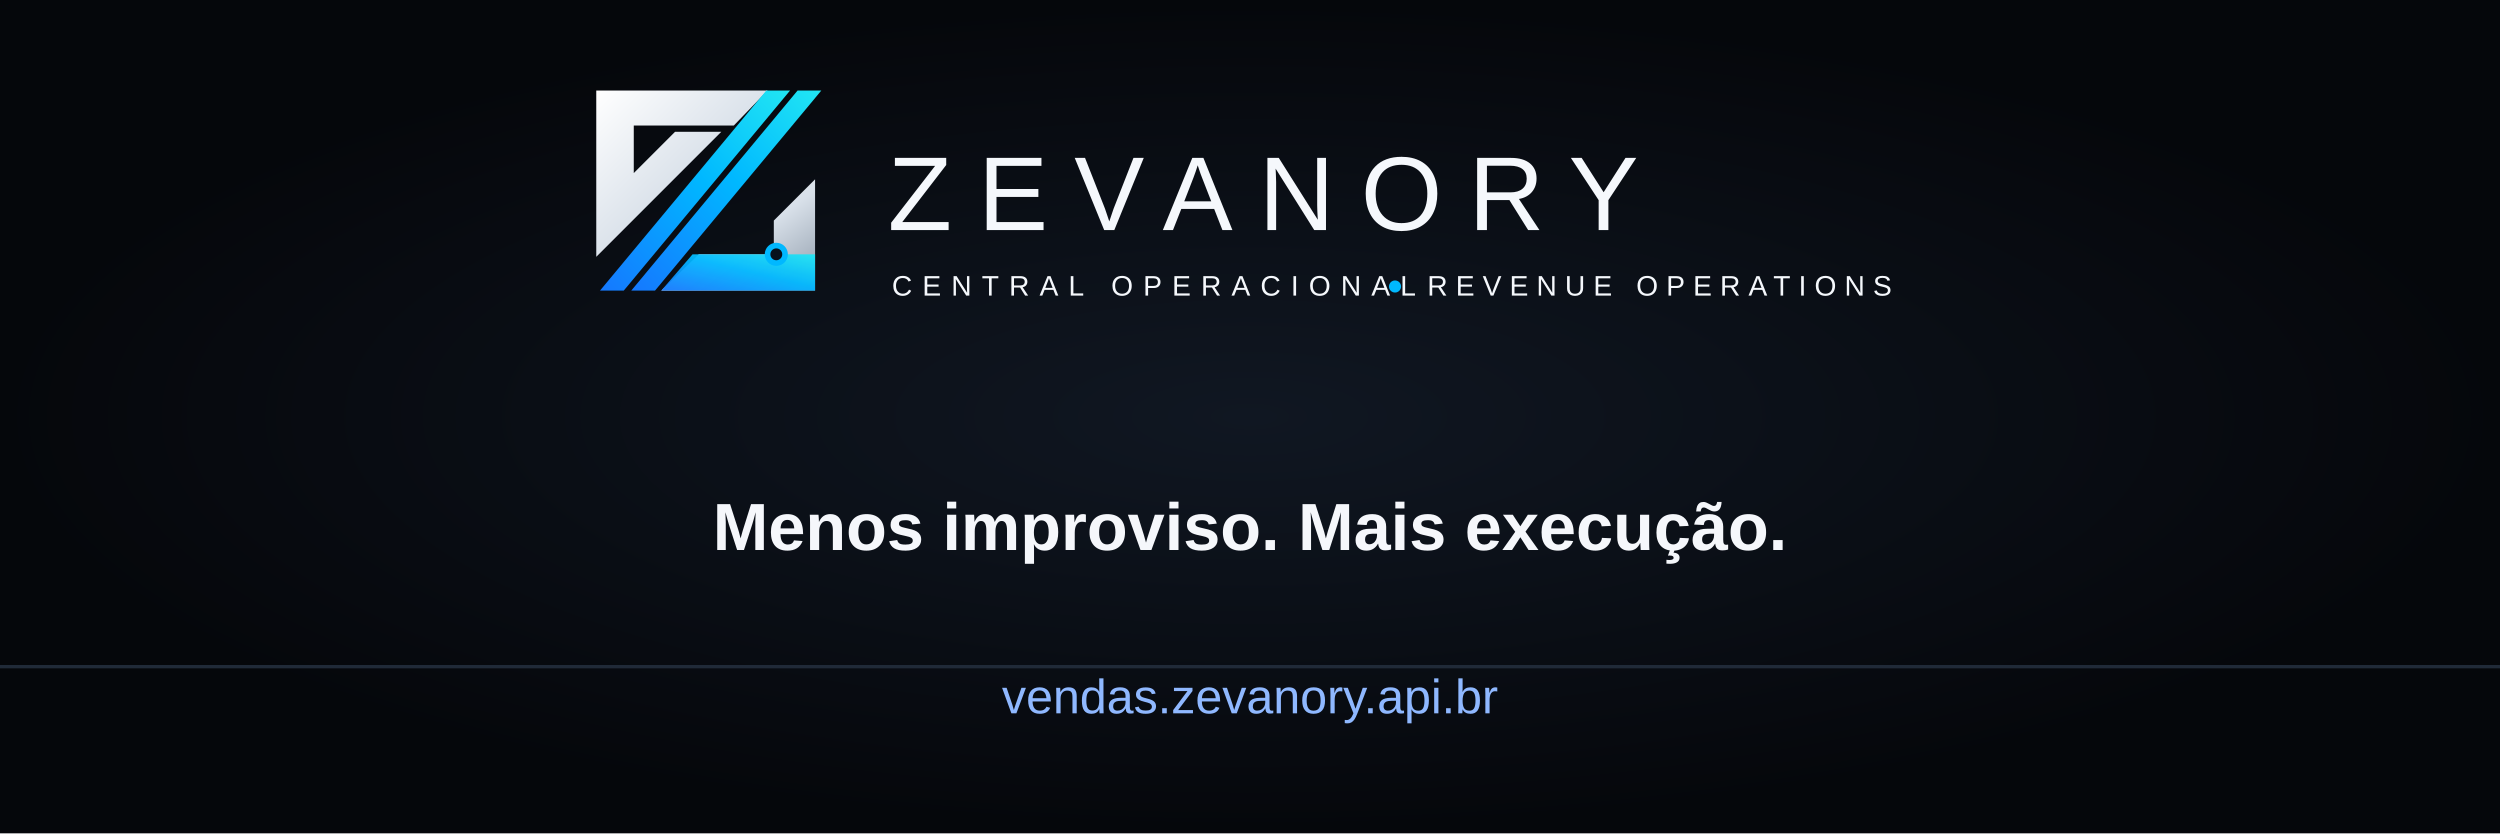
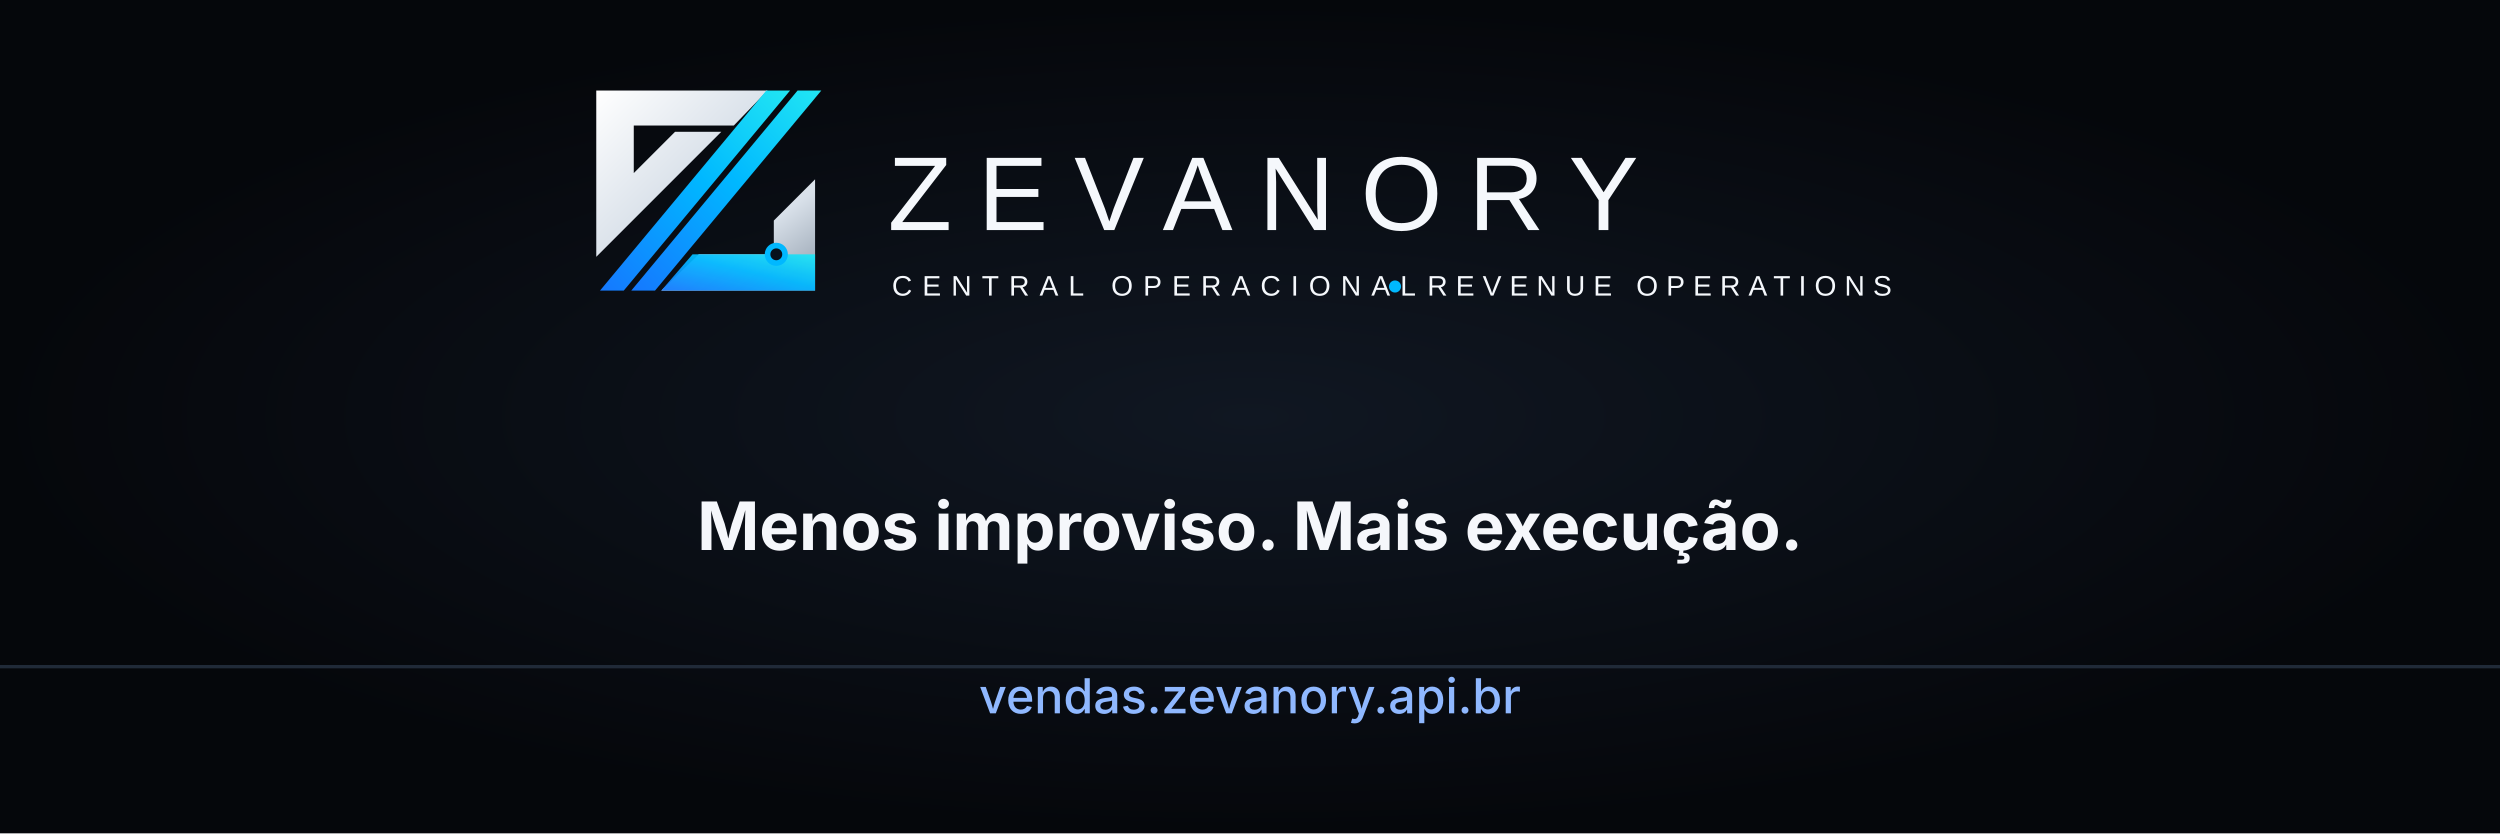
<svg xmlns="http://www.w3.org/2000/svg" viewBox="0 0 1500 500" role="img" aria-label="Capa oficial ZEVANORY bluesky">
  <defs>
    <radialGradient id="brandGlow">
      <stop stop-color="#101722" />
      <stop offset="1" stop-color="#05070b" />
    </radialGradient>
  </defs>
  <rect width="1500" height="500" fill="url(#brandGlow)" />
  <path d="M0 400 H1500" stroke="#202a38" stroke-width="2" />
  <svg x="327" y="38" width="847" height="194" viewBox="0 0 1400 320">
    <defs>
      <linearGradient id="s" x1="0" y1="0" x2="1" y2="1">
        <stop offset="0" stop-color="#ffffff" />
        <stop offset=".55" stop-color="#d8e0e9" />
        <stop offset="1" stop-color="#8d9aa9" />
      </linearGradient>
      <linearGradient id="c" x1="0" y1="1" x2="1" y2="0">
        <stop offset="0" stop-color="#1578ff" />
        <stop offset=".55" stop-color="#00b8ff" />
        <stop offset="1" stop-color="#21e6f3" />
      </linearGradient>
    </defs>
    <g transform="translate(0 -18) scale(.62)">
      <g>
        <path d="M82 72h274l-54 56H142v76l66-66h74L82 338Z" fill="url(#s)" />
        <path d="M354 72h38L126 392H88Z" fill="url(#c)" />
        <path d="M404 72h38L176 392h-38Z" fill="url(#c)" />
        <path d="M186 392h246V214l-66 66v54H246Z" fill="url(#s)" />
        <path d="M186 392h246v-58H236Z" fill="url(#c)" opacity=".94" />
        <path d="M252 334h104" stroke="url(#c)" stroke-width="10" stroke-linecap="round" />
        <circle cx="370" cy="334" r="14" fill="#07111d" stroke="#00b8ff" stroke-width="9" />
      </g>
    </g>
    <g fill="#f5f8fc" font-family="Arial,Helvetica,sans-serif">
      <text x="340" y="165" font-size="104" font-weight="500" letter-spacing="26">ZEVANORY</text>
      <text x="344" y="230" font-size="28" font-weight="500" letter-spacing="10">CENTRAL OPERACIONAL</text>
      <circle cx="843" cy="221" r="6" fill="#00b8ff" />
      <text x="875" y="230" font-size="28" font-weight="500" letter-spacing="8">REVENUE OPERATIONS</text>
    </g>
  </svg>
-   <text x="750" y="330" fill="#f5f7fb" font-family="Arial,Helvetica,sans-serif" text-anchor="middle" font-weight="700" font-size="40">Menos improviso. Mais execução.</text>
-   <text x="750" y="428" fill="#8fb8ff" font-family="Arial,Helvetica,sans-serif" text-anchor="middle" font-weight="500" font-size="29">vendas.zevanory.api.br</text>
+   <text x="750" y="330" fill="#f5f7fb" font-family="Inter,ui-sans-serif,system-ui,sans-serif" text-anchor="middle" font-weight="700" font-size="40">Menos improviso. Mais execução.</text>
+   <text x="750" y="428" fill="#8fb8ff" font-family="Inter,ui-sans-serif,system-ui,sans-serif" text-anchor="middle" font-weight="500" font-size="29">vendas.zevanory.api.br</text>
</svg>
